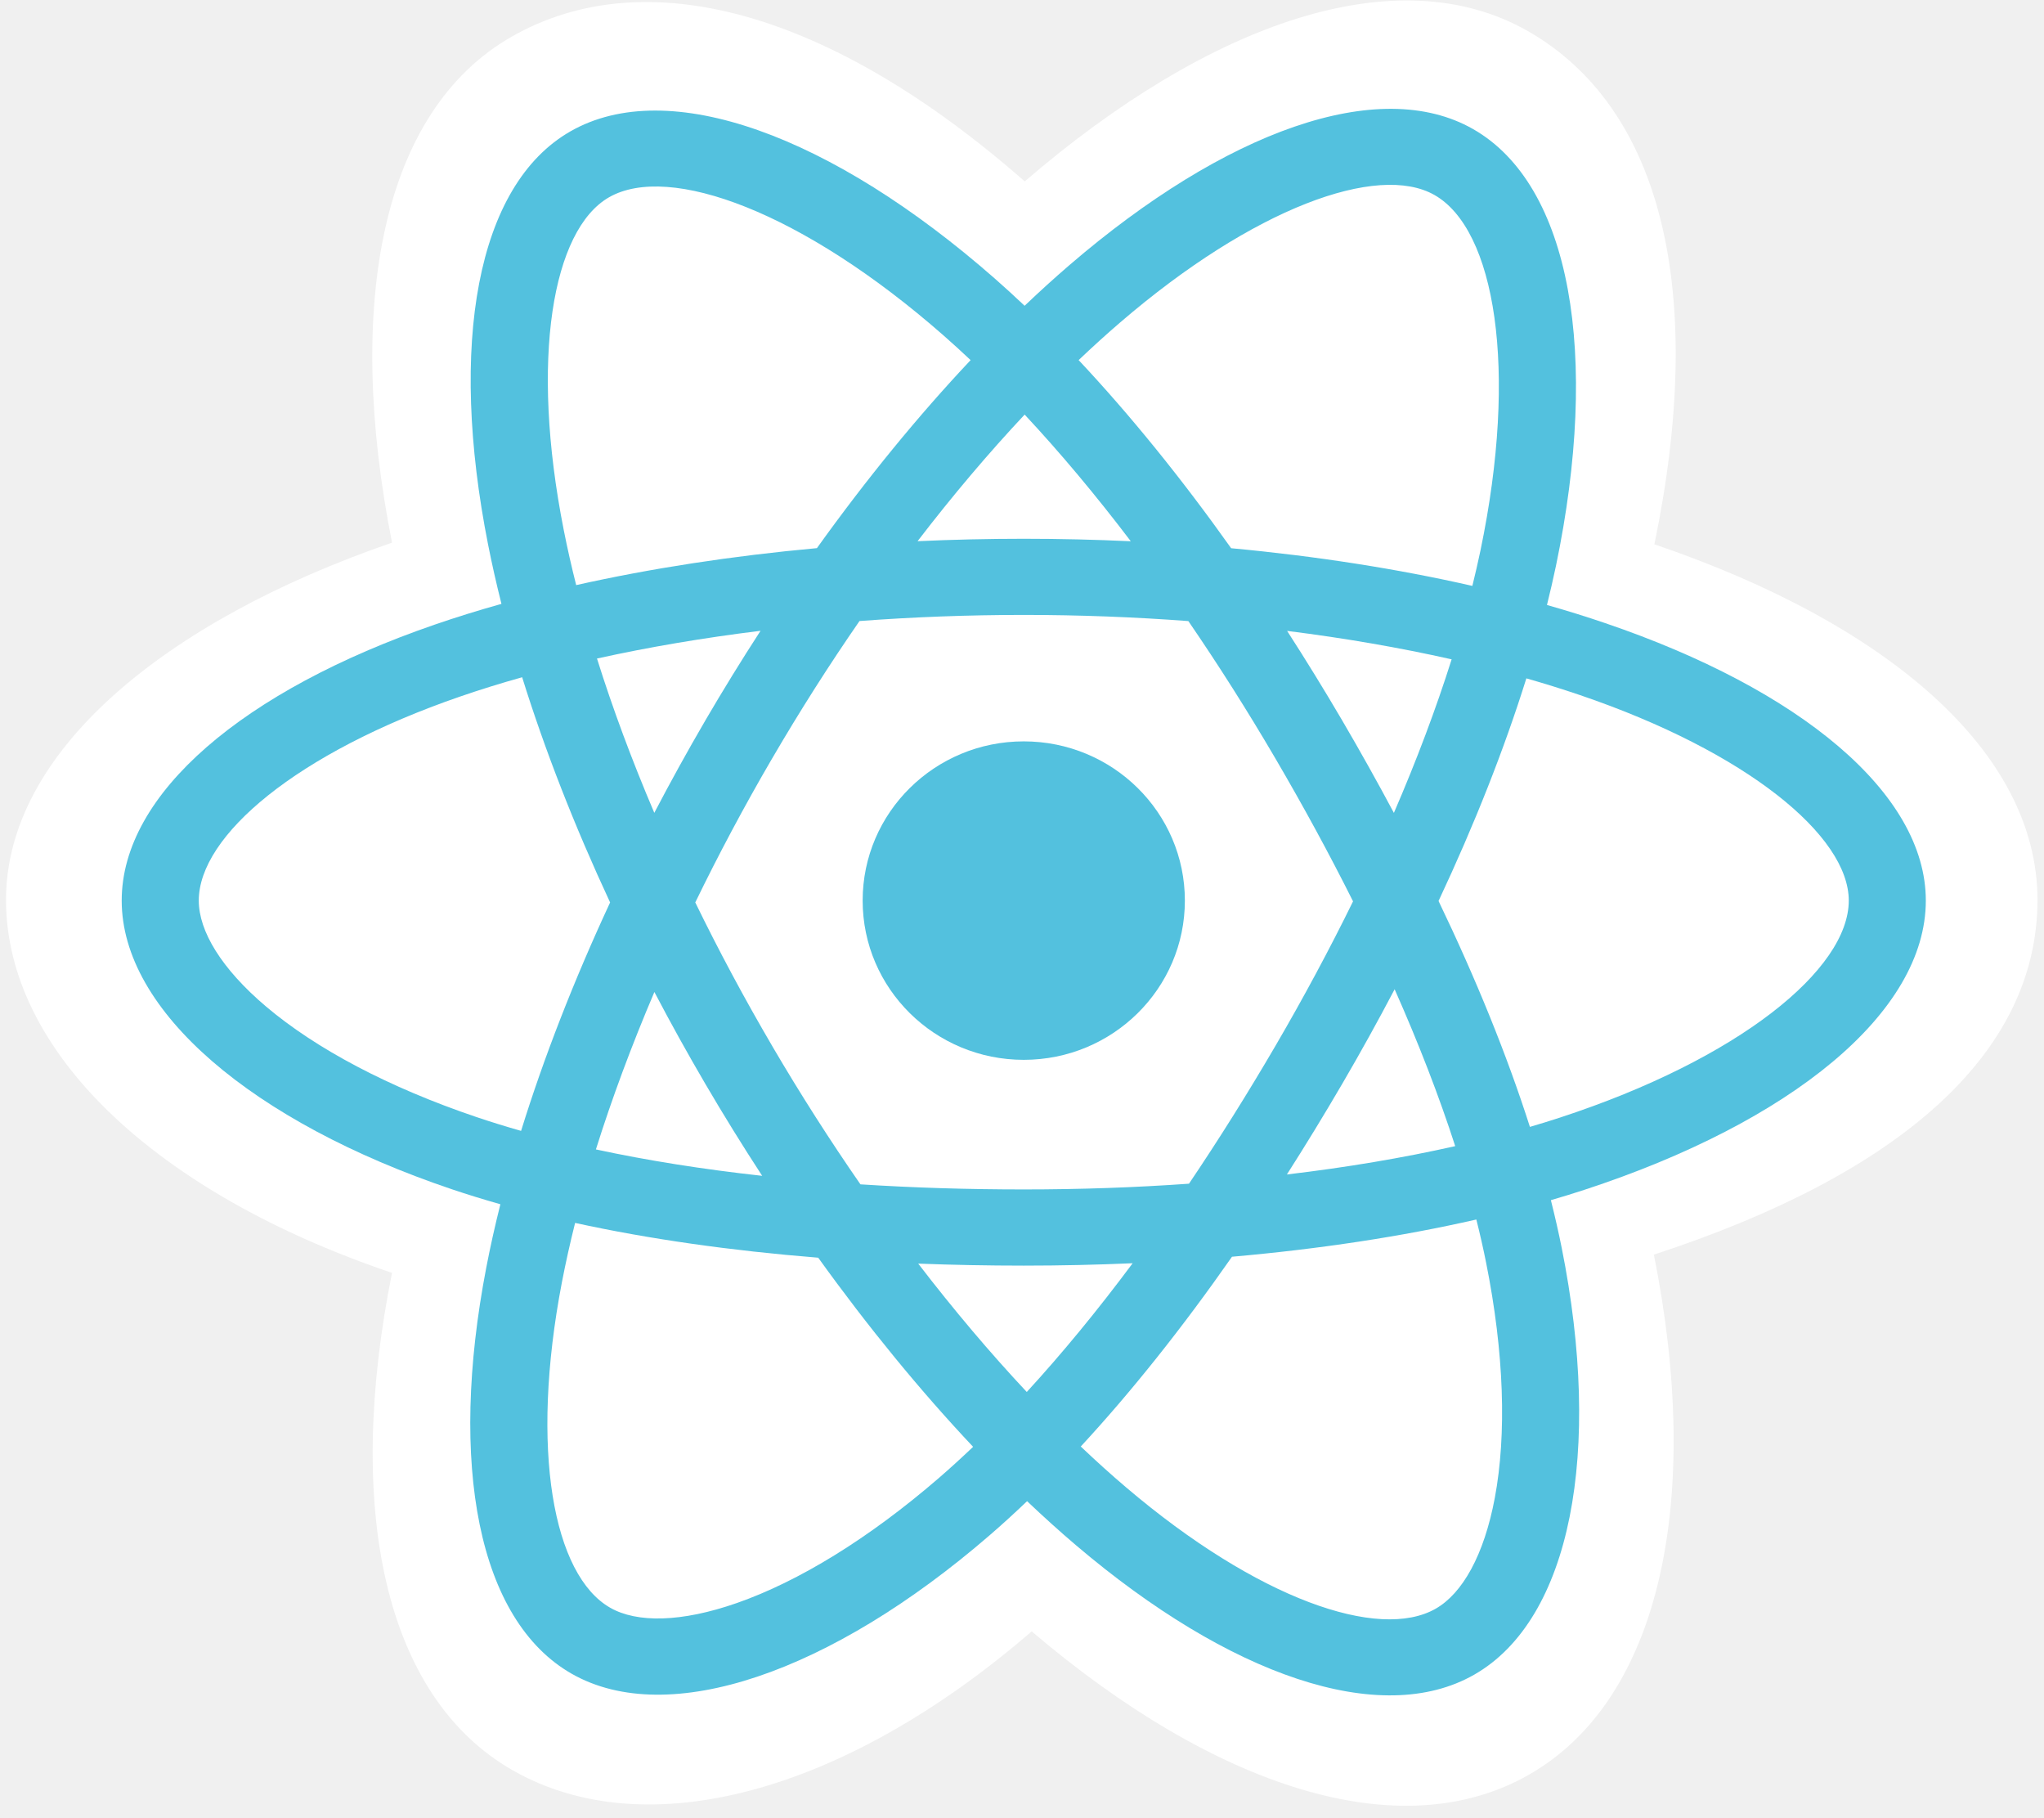
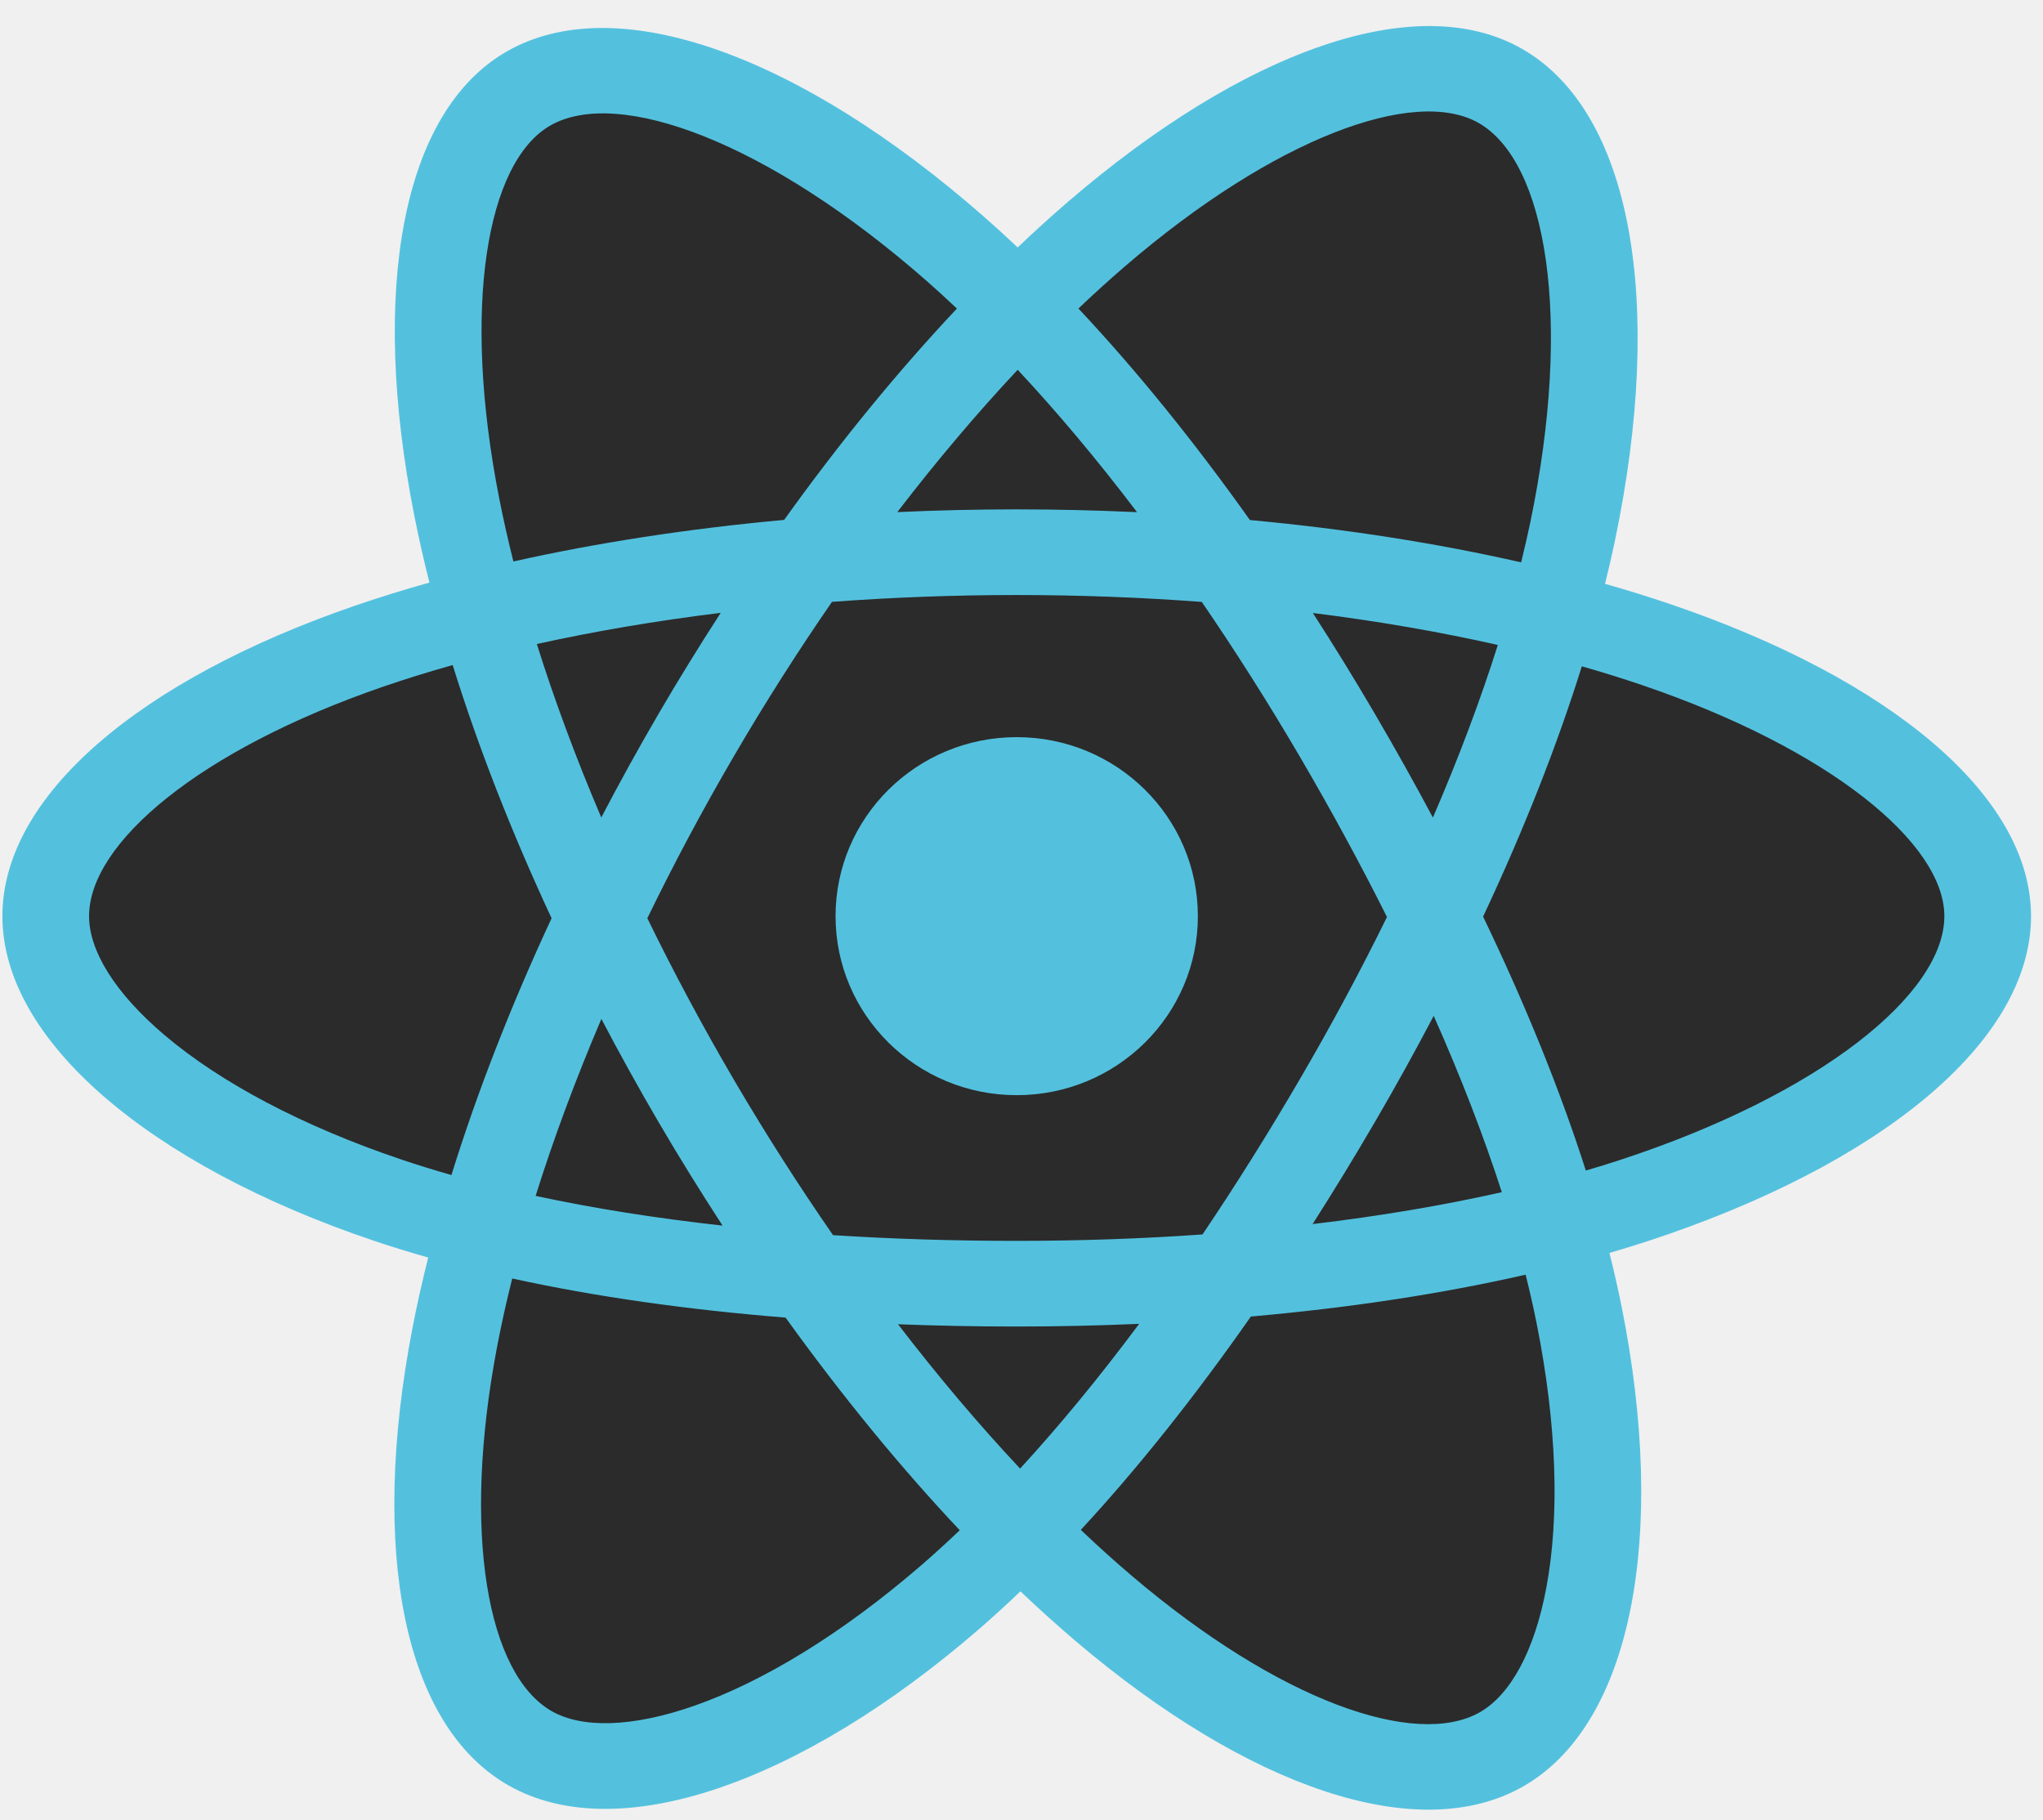
- <svg xmlns="http://www.w3.org/2000/svg" width="72" height="64" viewBox="0 0 72 64" fill="none">
-   <path d="M0.212 31.69C0.212 37.03 5.489 42.015 13.809 44.825C12.147 53.09 13.511 59.751 18.066 62.346C22.747 65.014 29.721 63.167 36.341 57.45C42.794 62.937 49.316 65.096 53.866 62.493C58.543 59.818 59.965 52.705 58.258 44.182C66.924 41.351 71.77 37.1 71.77 31.69C71.77 26.474 66.484 21.961 58.276 19.169C60.114 10.294 58.557 3.795 53.814 1.092C49.241 -1.514 42.644 0.757 36.096 6.388C29.285 0.411 22.752 -1.413 18.014 1.297C13.446 3.911 12.142 10.693 13.809 19.11C5.77 21.88 0.212 26.495 0.212 31.69Z" fill="white" />
-   <path d="M56.538 21.942C55.879 21.717 55.196 21.505 54.492 21.305C54.608 20.838 54.714 20.378 54.809 19.926C56.357 12.498 55.345 6.514 51.887 4.544C48.572 2.654 43.15 4.624 37.674 9.333C37.148 9.786 36.62 10.265 36.092 10.768C35.74 10.435 35.389 10.114 35.039 9.807C29.3 4.772 23.547 2.65 20.093 4.626C16.781 6.52 15.8 12.146 17.194 19.185C17.329 19.865 17.486 20.56 17.664 21.266C16.85 21.494 16.064 21.738 15.312 21.997C8.584 24.314 4.287 27.947 4.287 31.715C4.287 35.607 8.9 39.511 15.908 41.878C16.461 42.064 17.035 42.241 17.626 42.409C17.434 43.172 17.267 43.92 17.127 44.65C15.798 51.568 16.836 57.06 20.139 58.943C23.551 60.887 29.277 58.889 34.853 54.072C35.294 53.692 35.736 53.288 36.179 52.865C36.754 53.411 37.327 53.928 37.898 54.414C43.298 59.006 48.633 60.861 51.933 58.973C55.342 57.023 56.449 51.123 55.011 43.944C54.901 43.395 54.773 42.835 54.63 42.265C55.032 42.148 55.427 42.026 55.812 41.9C63.097 39.515 67.837 35.659 67.837 31.715C67.837 27.934 63.402 24.276 56.538 21.942Z" fill="#53C1DE" />
-   <path d="M54.958 39.354C54.611 39.468 54.254 39.578 53.891 39.684C53.087 37.168 52.001 34.493 50.673 31.729C51.94 29.03 52.984 26.389 53.766 23.889C54.416 24.075 55.047 24.271 55.655 24.478C61.535 26.479 65.123 29.436 65.123 31.715C65.123 34.143 61.249 37.294 54.958 39.354ZM52.348 44.465C52.984 47.639 53.075 50.509 52.654 52.753C52.275 54.769 51.514 56.113 50.573 56.651C48.57 57.797 44.287 56.308 39.668 52.38C39.139 51.93 38.605 51.449 38.07 50.94C39.861 49.005 41.651 46.755 43.397 44.257C46.469 43.987 49.372 43.547 52.004 42.946C52.134 43.462 52.249 43.969 52.348 44.465ZM25.953 56.453C23.996 57.136 22.438 57.156 21.496 56.619C19.491 55.476 18.658 51.066 19.794 45.151C19.925 44.473 20.08 43.777 20.258 43.066C22.862 43.635 25.743 44.044 28.822 44.291C30.581 46.736 32.422 48.983 34.278 50.951C33.872 51.337 33.468 51.706 33.067 52.053C30.601 54.182 28.131 55.693 25.953 56.453ZM16.786 39.339C13.687 38.292 11.128 36.932 9.374 35.448C7.798 34.114 7.002 32.79 7.002 31.715C7.002 29.429 10.452 26.512 16.206 24.53C16.904 24.289 17.635 24.062 18.393 23.85C19.189 26.406 20.232 29.078 21.491 31.781C20.216 34.523 19.158 37.238 18.355 39.825C17.814 39.671 17.29 39.509 16.786 39.339ZM19.859 18.67C18.665 12.639 19.458 8.089 21.454 6.947C23.58 5.731 28.281 7.465 33.236 11.813C33.553 12.091 33.871 12.382 34.19 12.682C32.343 14.642 30.519 16.872 28.776 19.303C25.787 19.576 22.926 20.016 20.296 20.605C20.13 19.948 19.984 19.302 19.859 18.67ZM47.272 25.359C46.643 24.286 45.997 23.238 45.339 22.218C47.367 22.472 49.309 22.808 51.134 23.219C50.586 24.954 49.903 26.767 49.1 28.627C48.523 27.545 47.914 26.455 47.272 25.359ZM36.093 14.6C37.345 15.94 38.599 17.437 39.832 19.061C38.589 19.003 37.331 18.973 36.062 18.973C34.806 18.973 33.556 19.002 32.321 19.059C33.556 17.45 34.821 15.956 36.093 14.6ZM24.842 25.378C24.214 26.454 23.616 27.538 23.048 28.625C22.258 26.772 21.581 24.95 21.029 23.191C22.842 22.79 24.776 22.462 26.79 22.214C26.123 23.242 25.472 24.298 24.842 25.377V25.378ZM26.848 41.408C24.767 41.179 22.804 40.868 20.991 40.478C21.553 38.688 22.244 36.827 23.051 34.934C23.62 36.02 24.221 37.105 24.853 38.183H24.853C25.497 39.282 26.164 40.359 26.848 41.408ZM36.168 49.02C34.881 47.648 33.598 46.131 32.344 44.499C33.561 44.546 34.801 44.57 36.062 44.57C37.358 44.57 38.638 44.541 39.898 44.486C38.661 46.147 37.411 47.667 36.168 49.02ZM49.126 34.838C49.975 36.751 50.691 38.602 51.26 40.362C49.417 40.777 47.428 41.112 45.331 41.36C45.991 40.327 46.642 39.261 47.282 38.165C47.93 37.056 48.544 35.945 49.126 34.838ZM44.931 36.825C43.937 38.527 42.917 40.152 41.882 41.685C39.996 41.819 38.048 41.887 36.062 41.887C34.085 41.887 32.161 41.827 30.309 41.708C29.232 40.154 28.189 38.524 27.202 36.839H27.203C26.218 35.159 25.312 33.465 24.491 31.78C25.312 30.091 26.215 28.395 27.194 26.717L27.194 26.718C28.175 25.036 29.208 23.414 30.276 21.87C32.166 21.729 34.104 21.655 36.062 21.655H36.062C38.03 21.655 39.97 21.73 41.86 21.872C42.911 23.405 43.937 25.021 44.922 26.703C45.918 28.404 46.834 30.089 47.661 31.742C46.836 33.423 45.923 35.125 44.931 36.825ZM50.531 6.868C52.659 8.08 53.487 12.971 52.15 19.384C52.064 19.794 51.968 20.21 51.864 20.633C49.228 20.032 46.364 19.584 43.367 19.306C41.621 16.849 39.811 14.615 37.995 12.681C38.483 12.217 38.971 11.774 39.456 11.357C44.148 7.322 48.533 5.729 50.531 6.868Z" fill="white" />
-   <path d="M36.062 26.108C39.196 26.108 41.737 28.618 41.737 31.715C41.737 34.812 39.196 37.323 36.062 37.323C32.928 37.323 30.387 34.812 30.387 31.715C30.387 28.618 32.928 26.108 36.062 26.108Z" fill="#53C1DE" />
+ <svg xmlns="http://www.w3.org/2000/svg" width="64" height="57" viewBox="0 0 64 57" fill="none">
+   <path d="M52.326 18.925C51.667 18.701 50.984 18.488 50.28 18.288C50.396 17.822 50.502 17.361 50.596 16.909C52.145 9.481 51.132 3.497 47.675 1.527C44.36 -0.362 38.938 1.607 33.462 6.316C32.935 6.769 32.407 7.248 31.88 7.751C31.528 7.418 31.177 7.097 30.826 6.79C25.088 1.755 19.335 -0.367 15.881 1.609C12.569 3.503 11.588 9.129 12.982 16.169C13.117 16.849 13.274 17.543 13.452 18.249C12.638 18.477 11.852 18.721 11.1 18.98C4.372 21.298 0.075 24.93 0.075 28.699C0.075 32.59 4.688 36.494 11.696 38.861C12.249 39.048 12.822 39.224 13.414 39.392C13.222 40.155 13.055 40.904 12.915 41.633C11.586 48.551 12.624 54.044 15.927 55.926C19.339 57.87 25.065 55.872 30.641 51.056C31.082 50.675 31.524 50.271 31.967 49.848C32.542 50.395 33.115 50.912 33.685 51.397C39.086 55.989 44.421 57.844 47.721 55.956C51.13 54.006 52.237 48.106 50.799 40.927C50.689 40.379 50.561 39.819 50.418 39.248C50.82 39.131 51.215 39.01 51.6 38.884C58.885 36.498 63.625 32.642 63.625 28.699C63.625 24.917 59.19 21.259 52.326 18.925Z" fill="#53C1DE" />
+   <path d="M50.746 36.337C50.398 36.451 50.042 36.561 49.678 36.667C48.874 34.151 47.789 31.476 46.46 28.712C47.728 26.013 48.772 23.372 49.553 20.872C50.203 21.058 50.834 21.254 51.442 21.461C57.323 23.462 60.91 26.419 60.91 28.699C60.91 31.126 57.036 34.278 50.746 36.337ZM48.136 41.448C48.772 44.622 48.863 47.492 48.441 49.736C48.063 51.752 47.302 53.096 46.361 53.634C44.358 54.78 40.075 53.291 35.456 49.363C34.926 48.913 34.393 48.432 33.858 47.923C35.649 45.988 37.438 43.738 39.185 41.24C42.257 40.97 45.16 40.53 47.792 39.929C47.922 40.446 48.037 40.952 48.136 41.448ZM21.741 53.436C19.784 54.119 18.226 54.139 17.284 53.602C15.279 52.46 14.446 48.05 15.582 42.134C15.713 41.456 15.867 40.76 16.046 40.049C18.649 40.618 21.531 41.027 24.61 41.274C26.369 43.719 28.21 45.966 30.066 47.934C29.66 48.321 29.256 48.689 28.855 49.036C26.389 51.165 23.918 52.676 21.741 53.436ZM12.574 36.322C9.475 35.276 6.916 33.916 5.162 32.431C3.586 31.097 2.79 29.773 2.79 28.699C2.79 26.412 6.24 23.495 11.994 21.513C12.692 21.272 13.423 21.046 14.181 20.833C14.976 23.389 16.02 26.061 17.279 28.764C16.003 31.506 14.945 34.221 14.142 36.808C13.602 36.654 13.078 36.492 12.574 36.322ZM15.647 15.653C14.452 9.622 15.245 5.072 17.241 3.931C19.367 2.714 24.069 4.448 29.024 8.796C29.341 9.074 29.659 9.365 29.977 9.666C28.131 11.625 26.306 13.855 24.564 16.286C21.575 16.559 18.714 16.999 16.083 17.588C15.918 16.931 15.772 16.285 15.647 15.653ZM43.059 22.342C42.431 21.269 41.785 20.221 41.127 19.202C43.154 19.455 45.097 19.791 46.922 20.203C46.374 21.937 45.691 23.751 44.888 25.61C44.311 24.529 43.701 23.438 43.059 22.342ZM31.88 11.583C33.133 12.923 34.387 14.42 35.62 16.044C34.377 15.986 33.119 15.956 31.85 15.956C30.593 15.956 29.344 15.985 28.109 16.042C29.344 14.434 30.609 12.939 31.88 11.583ZM20.63 22.361C20.002 23.437 19.404 24.521 18.836 25.608C18.046 23.755 17.369 21.933 16.817 20.174C18.63 19.773 20.563 19.445 22.578 19.197C21.911 20.226 21.26 21.281 20.63 22.36V22.361ZM22.636 38.392C20.555 38.162 18.592 37.851 16.779 37.461C17.34 35.671 18.032 33.81 18.839 31.917C19.408 33.003 20.009 34.088 20.641 35.167H20.641C21.285 36.266 21.952 37.342 22.636 38.392ZM31.956 46.003C30.669 44.632 29.385 43.114 28.132 41.482C29.349 41.529 30.589 41.553 31.85 41.553C33.145 41.553 34.426 41.524 35.686 41.469C34.449 43.13 33.199 44.65 31.956 46.003ZM44.913 31.821C45.763 33.734 46.479 35.585 47.047 37.345C45.205 37.76 43.215 38.095 41.119 38.344C41.779 37.31 42.43 36.245 43.07 35.148C43.718 34.039 44.332 32.928 44.913 31.821ZM40.718 33.808C39.725 35.51 38.705 37.135 37.67 38.669C35.784 38.802 33.836 38.87 31.85 38.87C29.872 38.87 27.949 38.81 26.096 38.691C25.019 37.137 23.977 35.507 22.99 33.823H22.99C22.006 32.142 21.1 30.448 20.279 28.763C21.1 27.074 22.003 25.378 22.982 23.701L22.982 23.701C23.963 22.019 24.996 20.398 26.063 18.853C27.953 18.712 29.891 18.639 31.85 18.639H31.85C33.818 18.639 35.758 18.713 37.648 18.855C38.698 20.388 39.724 22.004 40.71 23.686C41.706 25.387 42.621 27.072 43.449 28.725C42.624 30.406 41.711 32.108 40.718 33.808ZM46.319 3.851C48.447 5.063 49.275 9.954 47.938 16.367C47.852 16.777 47.756 17.194 47.652 17.616C45.015 17.015 42.152 16.567 39.155 16.29C37.409 13.832 35.599 11.598 33.783 9.664C34.271 9.2 34.759 8.758 35.244 8.34C39.936 4.305 44.321 2.712 46.319 3.851Z" fill="#2B2B2B" />
+   <path d="M31.85 23.091C34.984 23.091 37.525 25.602 37.525 28.699C37.525 31.796 34.984 34.306 31.85 34.306C28.716 34.306 26.175 31.796 26.175 28.699C26.175 25.602 28.716 23.091 31.85 23.091Z" fill="#53C1DE" />
</svg>
